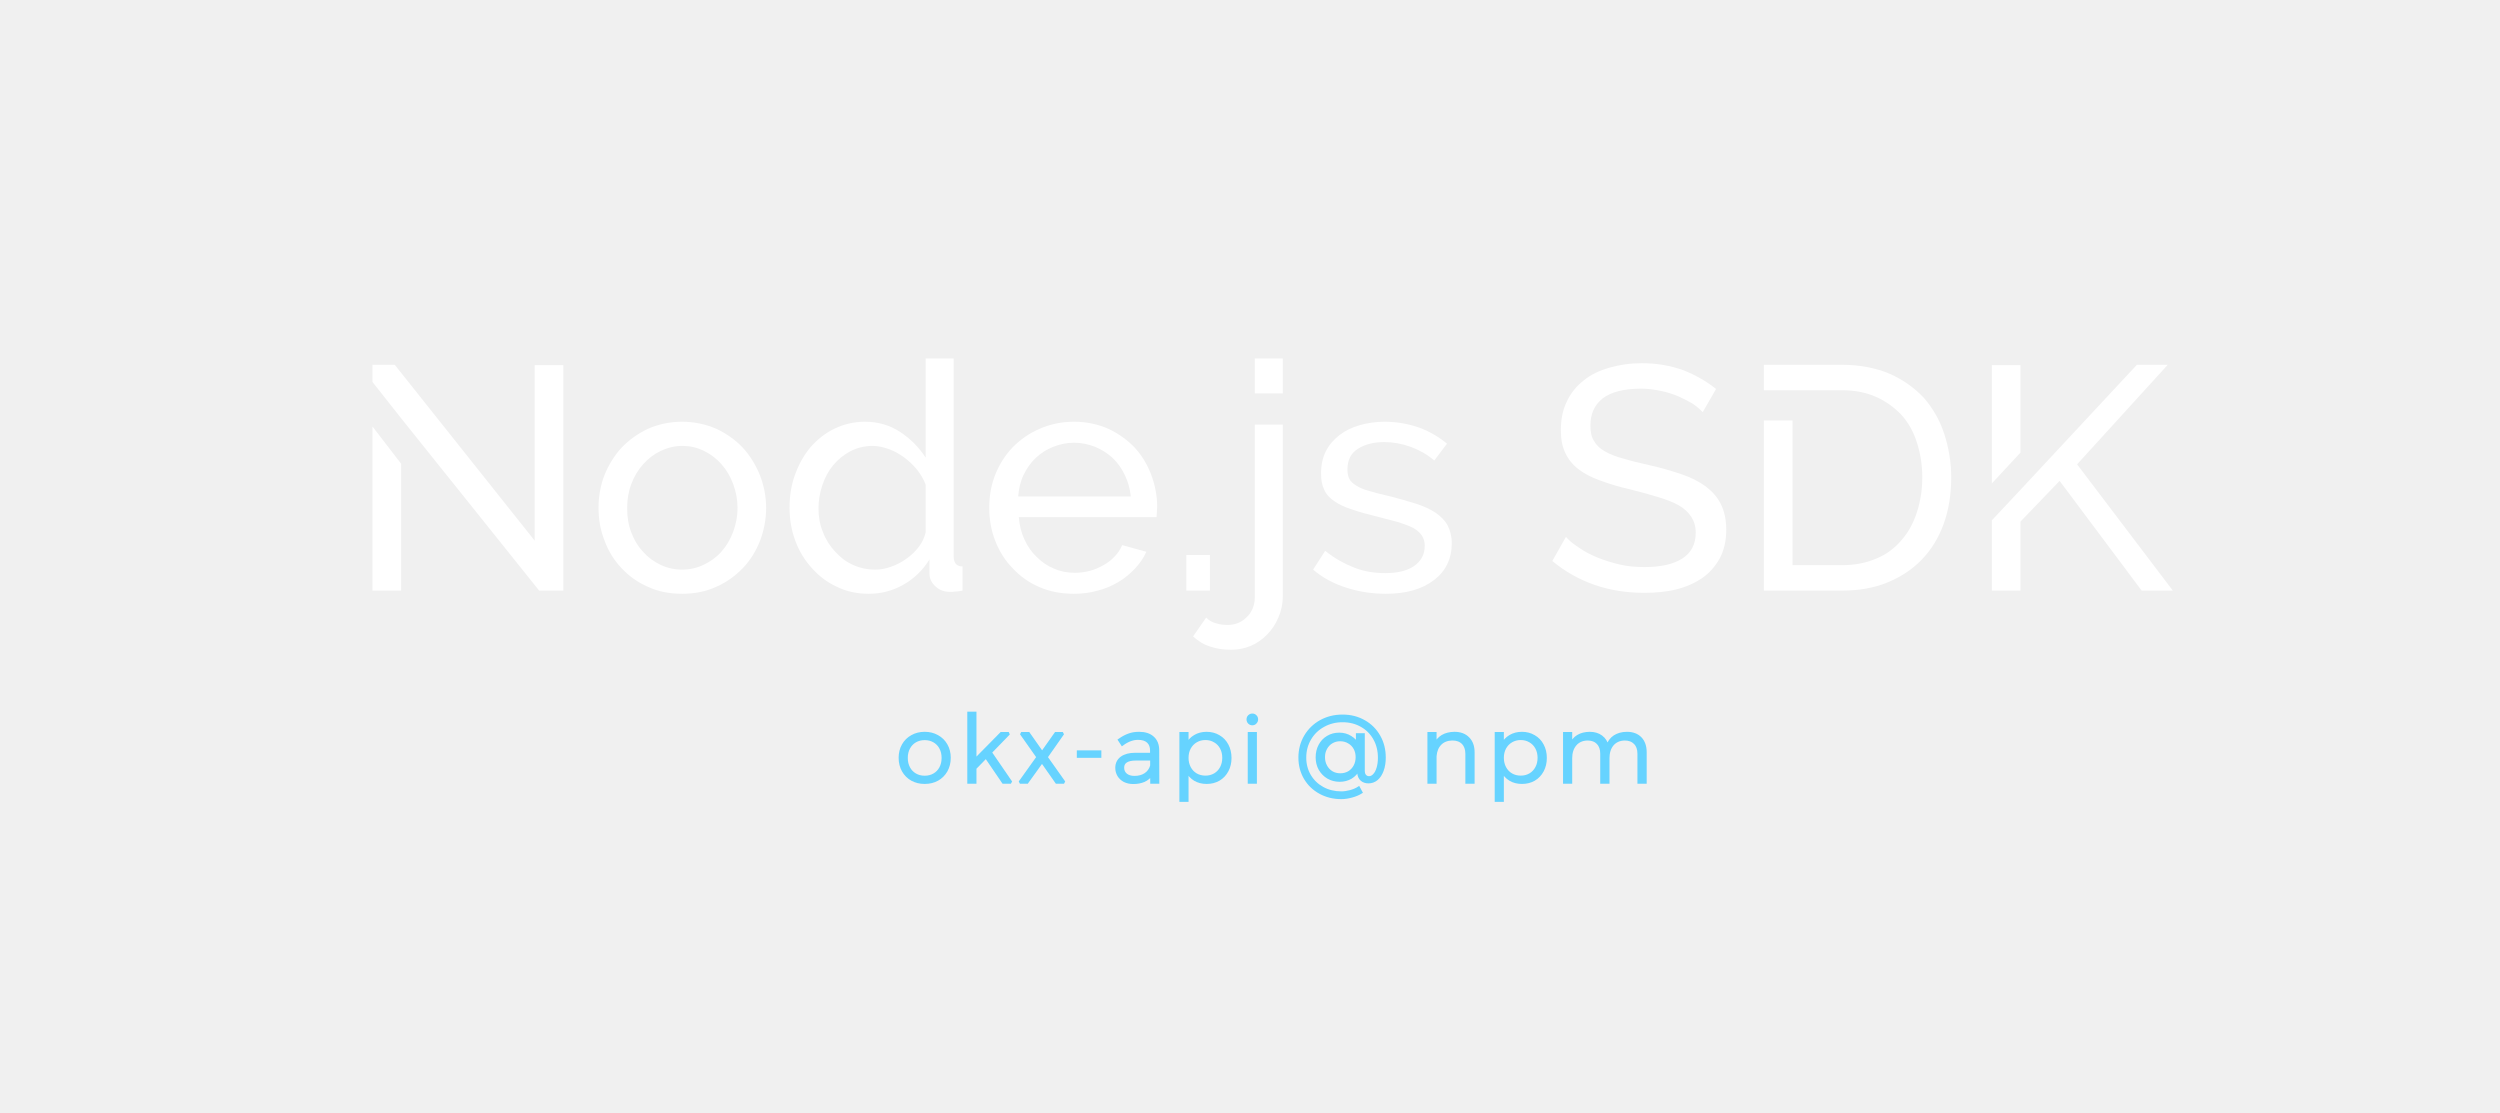
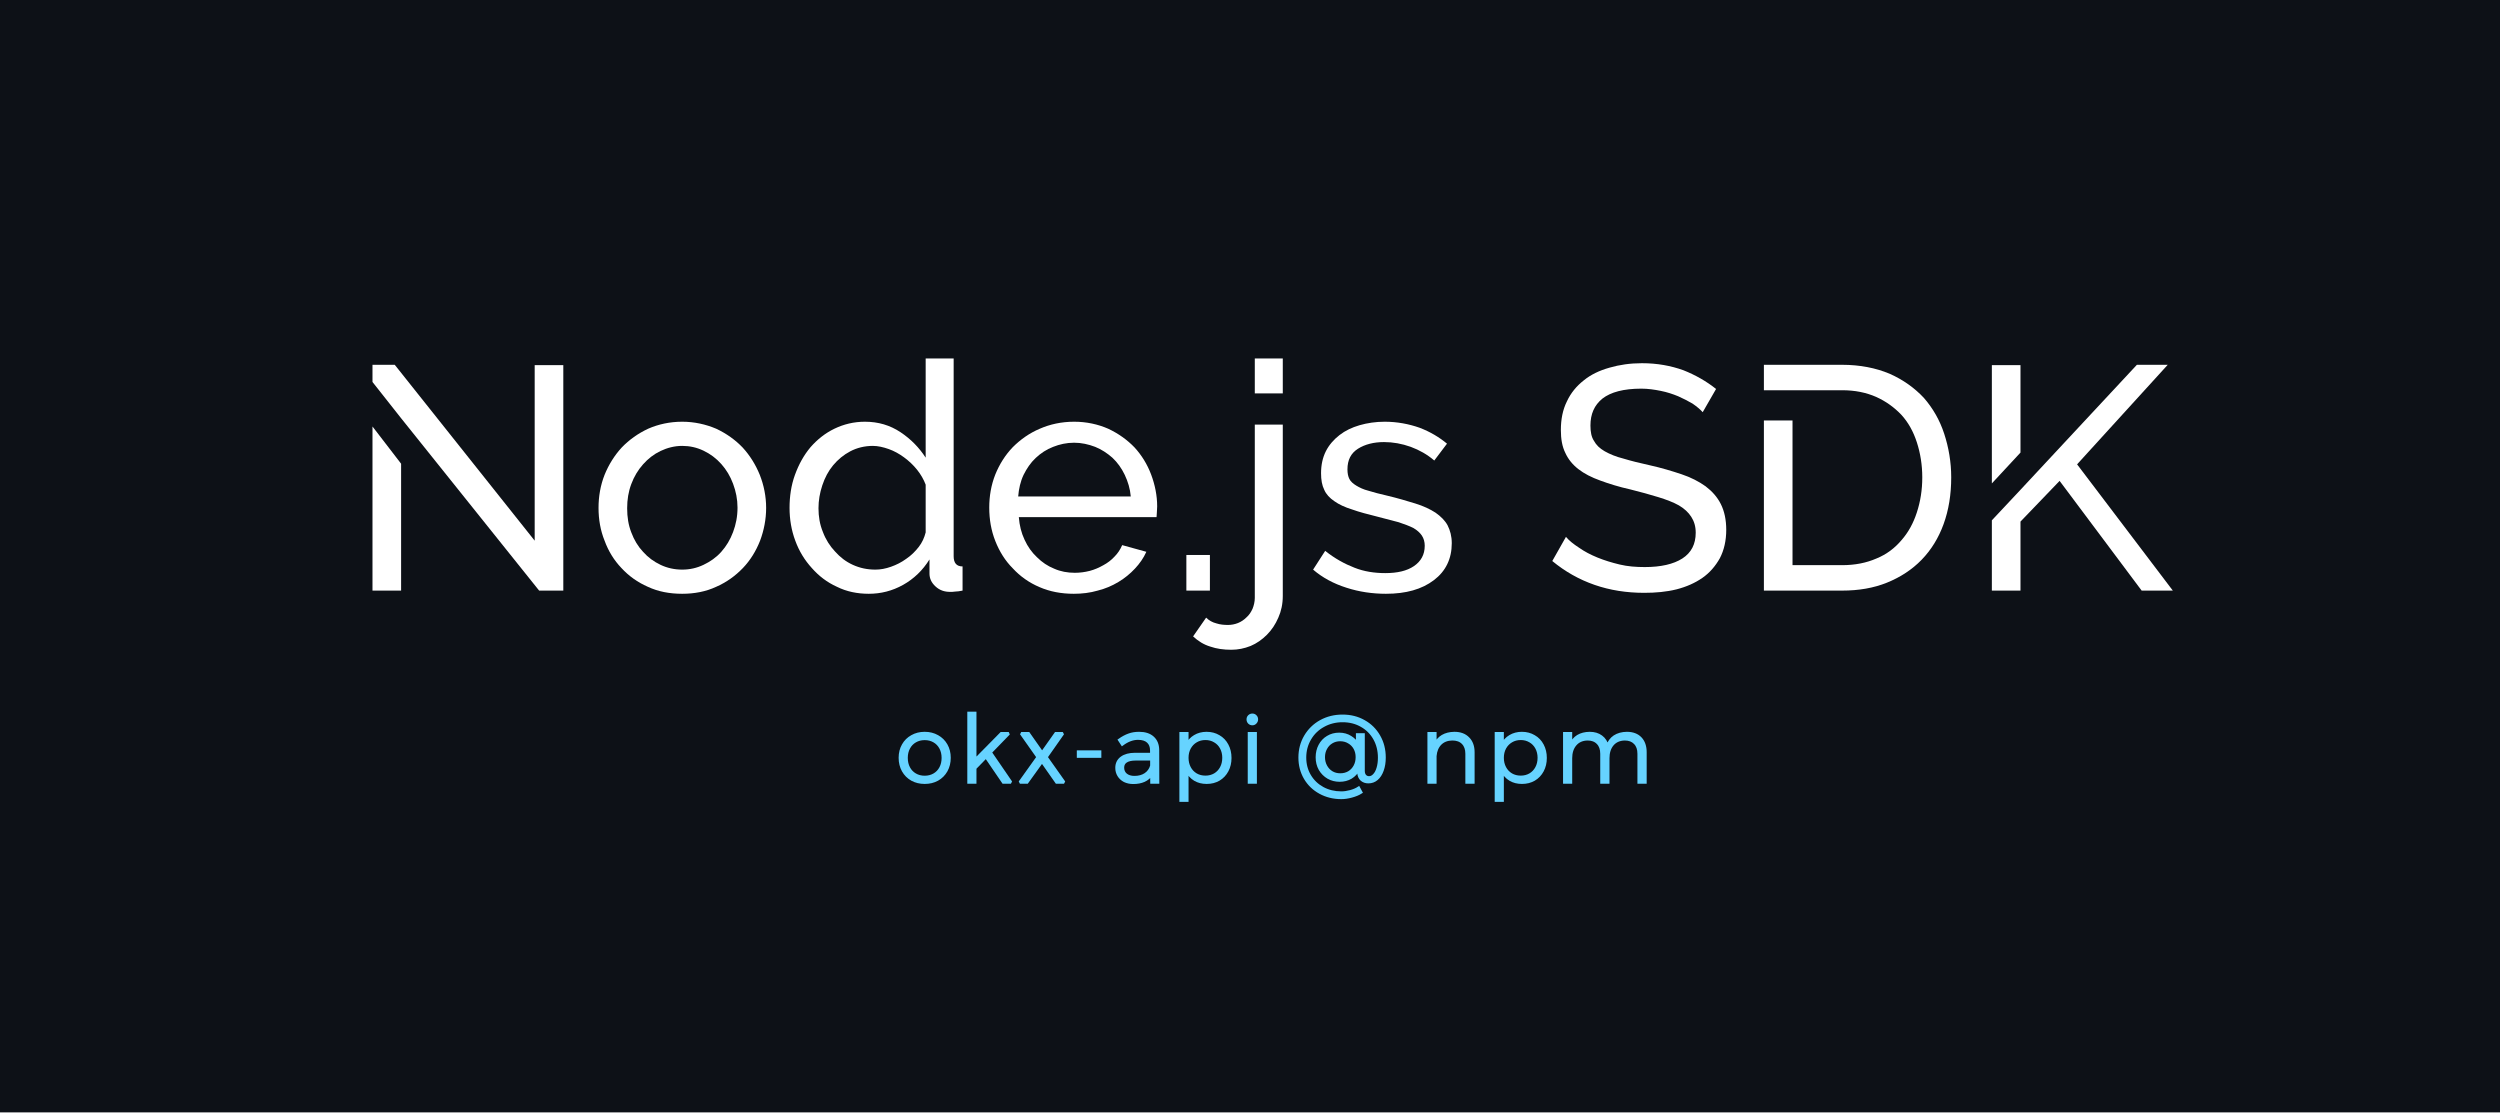
<svg xmlns="http://www.w3.org/2000/svg" viewBox="114.402 202.984 781.041 347.516">
+   <rect x="114.402" y="202.984" width="781.041" height="347.516" fill="#0d1117" />
  <g id="logo-group" fill="#FFFFFF">
    <image id="container" x="51.2" y="-76.8" width="921.6" height="921.6" style="display: none;" transform="translate(0 0)" fill="#FFFFFF" />
    <g id="logo-center" transform="translate(180.7716 0)" fill="#FFFFFF">
      <image id="icon_container" x="0" y="0" style="display: none;" fill="#FFFFFF" />
      <g id="slogan" style="font-style:normal;font-weight:300;font-size:32px;line-height:1;font-family:Montserrat;font-variant-ligatures:none;text-align:center;text-anchor:middle" transform="translate(0 0)" fill="#FFFFFF">
        <path id="path441996" style="font-style:normal;font-weight:300;font-size:32px;line-height:1;font-family:Montserrat;font-variant-ligatures:none;text-align:center;text-anchor:middle" d="m 401.95,-16.832 q 2.432,0 4.352,1.088 1.92,1.056 3.008,2.976 1.088,1.92 1.088,4.352 0,2.464 -1.088,4.416 -1.088,1.92 -3.008,3.008 -1.92,1.056 -4.352,1.056 -2.432,0 -4.352,-1.056 -1.92,-1.088 -3.008,-3.008 -1.088,-1.952 -1.088,-4.416 0,-2.432 1.088,-4.352 1.088,-1.92 3.008,-2.976 1.92,-1.088 4.352,-1.088 z m 0,1.856 q -1.824,0 -3.264,0.832 -1.44,0.832 -2.24,2.336 -0.8,1.504 -0.8,3.424 0,1.952 0.8,3.456 0.8,1.504 2.24,2.336 1.44,0.832 3.264,0.832 1.824,0 3.264,-0.832 1.44,-0.832 2.24,-2.336 0.8,-1.504 0.8,-3.456 0,-1.92 -0.8,-3.424 -0.8,-1.504 -2.24,-2.336 -1.44,-0.832 -3.264,-0.832 z" stroke-width="1" stroke-linejoin="miter" stroke-miterlimit="2" fill="#66D3FF" stroke="#66D3FF" transform="translate(-180.7716 373.6418) translate(395.6042 58.42688) scale(0.91) translate(-393.5018 16.832)" />
        <path id="path441998" style="font-style:normal;font-weight:300;font-size:32px;line-height:1;font-family:Montserrat;font-variant-ligatures:none;text-align:center;text-anchor:middle" d="m 426.949,0 -5.952,-8.736 -3.776,3.872 V 0 h -2.144 v -23.744 h 2.144 v 16.128 l 9.024,-9.152 h 2.56 l -6.304,6.496 7.04,10.272 z" stroke-width="1" stroke-linejoin="miter" stroke-miterlimit="2" fill="#66D3FF" stroke="#66D3FF" transform="translate(-180.7716 373.6418) translate(417.0579 52.13696) scale(0.91) translate(-415.0772 23.744)" />
        <path id="path442000" style="font-style:normal;font-weight:300;font-size:32px;line-height:1;font-family:Montserrat;font-variant-ligatures:none;text-align:center;text-anchor:middle" d="m 431.09,-16.768 h 2.496 l 4.672,6.656 4.704,-6.656 h 2.4 l -5.696,8.128 6.112,8.64 h -2.528 l -5.024,-7.168 -5.152,7.168 h -2.432 l 6.176,-8.64 z" stroke-width="1" stroke-linejoin="miter" stroke-miterlimit="2" fill="#66D3FF" stroke="#66D3FF" transform="translate(-180.7716 373.6418) translate(433.042 58.48512) scale(0.91) translate(-430.6422 16.768)" />
        <path id="path442002" style="font-style:normal;font-weight:300;font-size:32px;line-height:1;font-family:Montserrat;font-variant-ligatures:none;text-align:center;text-anchor:middle" d="m 448.674,-10.464 h 7.424 v 1.568 h -7.424 z" stroke-width="1" stroke-linejoin="miter" stroke-miterlimit="2" fill="#66D3FF" stroke="#66D3FF" transform="translate(-180.7716 373.6418) translate(451.2707 64.22176) scale(0.91) translate(-448.6737 10.464)" />
        <path id="path442004" style="font-style:normal;font-weight:300;font-size:32px;line-height:1;font-family:Montserrat;font-variant-ligatures:none;text-align:center;text-anchor:middle" d="m 471.883,0 -0.032,-2.816 q -0.992,1.472 -2.592,2.208 -1.6,0.704 -3.68,0.704 -1.696,0 -3.008,-0.64 -1.28,-0.672 -1.984,-1.824 -0.704,-1.152 -0.704,-2.592 0,-2.176 1.664,-3.424 1.696,-1.248 4.64,-1.248 h 5.632 v -1.28 q 0,-1.984 -1.184,-3.072 -1.184,-1.088 -3.456,-1.088 -2.688,0 -5.408,2.016 l -0.96,-1.472 q 1.696,-1.184 3.232,-1.728 1.536,-0.576 3.52,-0.576 3.04,0 4.704,1.536 1.664,1.504 1.696,4.192 L 473.995,0 Z m -5.92,-1.696 q 2.24,0 3.776,-1.024 1.568,-1.056 2.112,-2.944 v -2.304 h -5.408 q -2.208,0 -3.36,0.736 -1.152,0.736 -1.152,2.208 0,1.504 1.088,2.432 1.12,0.896 2.944,0.896 z" stroke-width="1" stroke-linejoin="miter" stroke-miterlimit="2" fill="#66D3FF" stroke="#66D3FF" transform="translate(-180.7716 373.6418) translate(463.2909 58.42688) scale(0.91) translate(-459.8827 16.832)" />
        <path id="path442006" style="font-style:normal;font-weight:300;font-size:32px;line-height:1;font-family:Montserrat;font-variant-ligatures:none;text-align:center;text-anchor:middle" d="m 488.722,-16.832 q 2.336,0 4.16,1.088 1.856,1.056 2.88,3.008 1.024,1.92 1.024,4.384 0,2.432 -1.024,4.352 -1.024,1.92 -2.848,3.008 -1.824,1.056 -4.16,1.056 -2.304,0 -4.032,-1.024 -1.728,-1.056 -2.688,-2.912 v 10.08 h -2.144 v -22.976 h 2.144 v 3.872 q 0.928,-1.856 2.656,-2.88 1.76,-1.056 4.032,-1.056 z m -0.384,15.04 q 1.792,0 3.232,-0.832 1.44,-0.864 2.24,-2.368 0.8,-1.504 0.8,-3.424 0,-1.888 -0.8,-3.392 -0.8,-1.504 -2.24,-2.336 -1.44,-0.864 -3.232,-0.864 -1.824,0 -3.264,0.864 -1.408,0.832 -2.24,2.336 -0.8,1.504 -0.8,3.392 0,1.92 0.8,3.424 0.8,1.504 2.24,2.368 1.44,0.832 3.264,0.832 z" stroke-width="1" stroke-linejoin="miter" stroke-miterlimit="2" fill="#66D3FF" stroke="#66D3FF" transform="translate(-180.7716 373.6418) translate(483.3173 58.42688) scale(0.91) translate(-479.8897 16.832)" />
        <path id="path442008" style="font-style:normal;font-weight:300;font-size:32px;line-height:1;font-family:Montserrat;font-variant-ligatures:none;text-align:center;text-anchor:middle" d="m 501.355,-16.768 h 2.144 V 0 h -2.144 z m 1.088,-6.336 q 0.64,0 1.056,0.448 0.416,0.416 0.416,1.056 0,0.64 -0.448,1.088 -0.416,0.448 -1.024,0.448 -0.64,0 -1.088,-0.448 -0.416,-0.448 -0.416,-1.088 0,-0.64 0.416,-1.056 0.448,-0.448 1.088,-0.448 z" stroke-width="1" stroke-linejoin="miter" stroke-miterlimit="2" fill="#66D3FF" stroke="#66D3FF" transform="translate(-180.7716 373.6418) translate(504.2918 52.71936) scale(0.91) translate(-500.9388 23.104)" />
        <path id="path442010" style="font-style:normal;font-weight:300;font-size:32px;line-height:1;font-family:Montserrat;font-variant-ligatures:none;text-align:center;text-anchor:middle" d="m 538.542,-3.936 q 0,1.088 0.544,1.728 0.576,0.608 1.408,0.608 0.992,0 1.792,-0.864 0.832,-0.864 1.28,-2.4 0.48,-1.568 0.48,-3.584 0,-3.616 -1.6,-6.496 -1.6,-2.88 -4.48,-4.512 -2.88,-1.664 -6.56,-1.664 -3.616,0 -6.592,1.664 -2.976,1.632 -4.672,4.544 -1.696,2.88 -1.696,6.432 0,3.456 1.632,6.208 1.632,2.752 4.48,4.32 2.88,1.568 6.432,1.568 1.44,0 3.104,-0.448 1.664,-0.448 2.848,-1.216 l 0.8,1.472 q -1.312,0.832 -3.232,1.344 -1.888,0.512 -3.52,0.512 -4.032,0 -7.296,-1.792 -3.232,-1.76 -5.088,-4.896 -1.856,-3.168 -1.856,-7.072 0,-4.032 1.92,-7.296 1.92,-3.264 5.248,-5.12 3.36,-1.856 7.488,-1.856 4.096,0 7.36,1.856 3.264,1.824 5.12,5.088 1.856,3.232 1.856,7.296 0,2.528 -0.704,4.416 -0.672,1.888 -1.92,2.944 -1.216,1.024 -2.848,1.024 -1.376,0 -2.304,-0.8 -0.896,-0.832 -1.024,-2.272 l -0.032,-1.344 q -0.96,1.856 -2.656,2.88 -1.696,0.992 -3.84,0.992 -2.144,0 -3.904,-0.992 -1.76,-1.024 -2.816,-2.816 -1.024,-1.824 -1.024,-4.096 0,-2.24 0.96,-4.064 0.96,-1.824 2.688,-2.848 1.728,-1.056 3.936,-1.056 2.208,0 3.904,1.088 1.696,1.056 2.336,2.528 v -3.424 h 2.048 z m -7.968,-10.656 q -1.632,0 -2.944,0.8 -1.28,0.768 -2.016,2.144 -0.736,1.344 -0.736,3.008 0,1.696 0.736,3.072 0.736,1.376 2.016,2.176 1.312,0.8 2.976,0.8 1.696,0 3.008,-0.768 1.312,-0.8 2.048,-2.176 0.736,-1.376 0.736,-3.104 0,-1.696 -0.736,-3.04 -0.736,-1.344 -2.08,-2.112 -1.312,-0.8 -3.008,-0.8 z" stroke-width="1" stroke-linejoin="miter" stroke-miterlimit="2" fill="#66D3FF" stroke="#66D3FF" transform="translate(-180.7716 373.6418) translate(520.5003 53.03968) scale(0.91) translate(-516.7503 22.752)" />
        <path id="path442012" style="font-style:normal;font-weight:300;font-size:32px;line-height:1;font-family:Montserrat;font-variant-ligatures:none;text-align:center;text-anchor:middle" d="m 567.81,-16.832 q 3.008,0 4.704,1.76 1.728,1.728 1.728,4.768 V 0 h -2.176 v -9.792 q 0,-2.368 -1.312,-3.712 -1.312,-1.344 -3.648,-1.344 -2.592,0.032 -4.16,1.6 -1.536,1.568 -1.76,4.224 V 0 h -2.144 v -16.768 h 2.144 v 3.904 q 0.864,-1.952 2.528,-2.944 1.696,-0.992 4.096,-1.024 z" stroke-width="1" stroke-linejoin="miter" stroke-miterlimit="2" fill="#66D3FF" stroke="#66D3FF" transform="translate(-180.7716 373.6418) translate(560.806 58.42688) scale(0.91) translate(-559.0422 16.832)" />
        <path id="path442014" style="font-style:normal;font-weight:300;font-size:32px;line-height:1;font-family:Montserrat;font-variant-ligatures:none;text-align:center;text-anchor:middle" d="m 588.972,-16.832 q 2.336,0 4.16,1.088 1.856,1.056 2.88,3.008 1.024,1.92 1.024,4.384 0,2.432 -1.024,4.352 -1.024,1.92 -2.848,3.008 -1.824,1.056 -4.16,1.056 -2.304,0 -4.032,-1.024 -1.728,-1.056 -2.688,-2.912 v 10.08 h -2.144 v -22.976 h 2.144 v 3.872 q 0.928,-1.856 2.656,-2.88 1.76,-1.056 4.032,-1.056 z m -0.384,15.04 q 1.792,0 3.232,-0.832 1.44,-0.864 2.24,-2.368 0.8,-1.504 0.8,-3.424 0,-1.888 -0.8,-3.392 -0.8,-1.504 -2.24,-2.336 -1.44,-0.864 -3.232,-0.864 -1.824,0 -3.264,0.864 -1.408,0.832 -2.24,2.336 -0.8,1.504 -0.8,3.392 0,1.92 0.8,3.424 0.8,1.504 2.24,2.368 1.44,0.832 3.264,0.832 z" stroke-width="1" stroke-linejoin="miter" stroke-miterlimit="2" fill="#66D3FF" stroke="#66D3FF" transform="translate(-180.7716 373.6418) translate(581.8248 58.42688) scale(0.91) translate(-580.1398 16.832)" />
        <path id="path442016" style="font-style:normal;font-weight:300;font-size:32px;line-height:1;font-family:Montserrat;font-variant-ligatures:none;text-align:center;text-anchor:middle" d="m 623.013,-16.832 q 2.976,0 4.64,1.728 1.664,1.728 1.664,4.8 V 0 h -2.176 v -9.792 q 0,-2.4 -1.312,-3.712 -1.28,-1.344 -3.552,-1.344 -2.688,0.064 -4.224,1.856 -1.504,1.792 -1.504,4.736 V 0 h -2.176 v -9.792 q 0,-2.4 -1.312,-3.712 -1.28,-1.344 -3.552,-1.344 -2.688,0.064 -4.224,1.856 -1.536,1.792 -1.536,4.736 V 0 h -2.144 v -16.768 h 2.144 v 3.936 q 0.832,-1.984 2.464,-2.976 1.664,-0.992 4.032,-1.024 2.4,0 3.968,1.184 1.6,1.184 2.112,3.328 0.768,-2.24 2.464,-3.36 1.728,-1.12 4.224,-1.152 z" stroke-width="1" stroke-linejoin="miter" stroke-miterlimit="2" fill="#66D3FF" stroke="#66D3FF" transform="translate(-180.7716 373.6418) translate(603.1779 58.42688) scale(0.91) translate(-601.6047 16.832)" />
      </g>
      <g id="title" style="font-style:normal;font-weight:500;font-size:72px;line-height:1;font-family:'Raleway Medium Alt1';font-variant-ligatures:none;text-align:center;text-anchor:middle" transform="translate(0 0)" fill="#FFFFFF">
        <path id="path442019" style="font-style:normal;font-weight:500;font-size:72px;line-height:1;font-family:'Raleway Medium Alt1';font-variant-ligatures:none;text-align:center;text-anchor:middle" d="m 311.331,0 h 6.48 v -28.728 l -6.48,-8.424 z m 36.72,-51.048 v 39.744 l -31.68,-39.816 h -5.04 v 3.888 l 6.48,8.208 31.248,39.024 h 5.472 v -51.048 z" stroke-width="0px" stroke-linejoin="miter" stroke-miterlimit="2" fill="#FFFFFF" stroke="#FFFFFF" transform="translate(0 284.9378) translate(50 32.0144) scale(1.38) translate(-311.3309 51.12)" />
        <path id="path442021" style="font-style:normal;font-weight:500;font-size:72px;line-height:1;font-family:'Raleway Medium Alt1';font-variant-ligatures:none;text-align:center;text-anchor:middle" d="m 381.442,0.72 c 2.808,0 5.4,-0.504 7.704,-1.584 2.304,-1.008 4.32,-2.448 6.048,-4.248 1.656,-1.728 2.952,-3.816 3.888,-6.192 0.864,-2.304 1.368,-4.824 1.368,-7.416 0,-2.592 -0.504,-5.112 -1.44,-7.488 -0.936,-2.304 -2.232,-4.392 -3.888,-6.192 -1.656,-1.728 -3.672,-3.168 -5.976,-4.248 -2.376,-1.008 -4.968,-1.584 -7.704,-1.584 -2.808,0 -5.4,0.576 -7.704,1.584 -2.304,1.08 -4.32,2.52 -5.976,4.248 -1.656,1.8 -2.952,3.888 -3.888,6.192 -0.936,2.376 -1.368,4.896 -1.368,7.488 0,2.592 0.432,5.112 1.368,7.416 0.864,2.376 2.16,4.464 3.816,6.192 1.656,1.8 3.672,3.24 5.976,4.248 2.304,1.08 4.896,1.584 7.776,1.584 z m -12.456,-19.368 c 0,-1.944 0.288,-3.744 0.936,-5.472 0.648,-1.728 1.512,-3.168 2.664,-4.464 1.152,-1.296 2.448,-2.304 3.96,-3.024 1.512,-0.72 3.168,-1.152 4.896,-1.152 1.728,0 3.312,0.36 4.824,1.08 1.512,0.72 2.88,1.728 4.032,3.024 1.152,1.296 2.016,2.736 2.664,4.464 0.648,1.728 1.008,3.528 1.008,5.4 0,2.016 -0.36,3.816 -1.008,5.544 -0.648,1.728 -1.512,3.168 -2.664,4.464 -1.152,1.296 -2.52,2.232 -4.032,2.952 -1.512,0.72 -3.096,1.08 -4.824,1.08 -1.728,0 -3.384,-0.36 -4.896,-1.08 -1.512,-0.72 -2.808,-1.656 -3.96,-2.952 -1.152,-1.224 -2.016,-2.664 -2.664,-4.392 -0.648,-1.656 -0.936,-3.456 -0.936,-5.472 z" stroke-width="0px" stroke-linejoin="miter" stroke-miterlimit="2" fill="#FFFFFF" stroke="#FFFFFF" transform="translate(0 284.9378) translate(120.6217 49.79984) scale(1.38) translate(-362.5061 38.232)" />
        <path id="path442023" style="font-style:normal;font-weight:500;font-size:72px;line-height:1;font-family:'Raleway Medium Alt1';font-variant-ligatures:none;text-align:center;text-anchor:middle" d="m 423.678,0.72 c 2.736,0 5.328,-0.648 7.776,-2.016 2.448,-1.368 4.464,-3.312 5.976,-5.76 v 3.168 c 0,1.152 0.432,2.088 1.368,2.952 0.936,0.864 2.016,1.224 3.312,1.224 0.36,0 0.72,0 1.152,-0.072 0.432,0 0.936,-0.072 1.656,-0.216 v -5.472 c -1.368,0 -2.016,-0.792 -2.016,-2.304 V -52.56 h -6.336 v 22.464 c -1.44,-2.232 -3.312,-4.176 -5.688,-5.76 -2.376,-1.584 -5.04,-2.376 -8.064,-2.376 -2.52,0 -4.824,0.576 -6.912,1.584 -2.088,1.008 -3.888,2.448 -5.4,4.176 -1.512,1.8 -2.664,3.888 -3.528,6.264 -0.864,2.376 -1.224,4.896 -1.224,7.488 0,2.592 0.432,5.112 1.296,7.416 0.864,2.376 2.16,4.464 3.744,6.192 1.584,1.8 3.456,3.24 5.688,4.248 2.16,1.08 4.608,1.584 7.2,1.584 z m 1.512,-5.472 c -1.872,0 -3.528,-0.36 -5.112,-1.08 -1.584,-0.72 -2.88,-1.728 -4.032,-3.024 -1.152,-1.224 -2.088,-2.664 -2.736,-4.392 -0.72,-1.728 -1.008,-3.528 -1.008,-5.4 0,-1.728 0.288,-3.456 0.864,-5.184 0.576,-1.728 1.368,-3.24 2.448,-4.536 1.08,-1.296 2.376,-2.376 3.888,-3.168 1.512,-0.792 3.24,-1.224 5.112,-1.224 1.152,0 2.376,0.288 3.6,0.72 1.224,0.432 2.376,1.08 3.456,1.872 1.08,0.792 2.088,1.728 2.952,2.808 0.864,1.08 1.512,2.232 1.944,3.384 v 10.8 c -0.288,1.152 -0.792,2.304 -1.584,3.312 -0.792,1.008 -1.728,1.944 -2.808,2.664 -1.08,0.792 -2.232,1.368 -3.456,1.8 -1.224,0.432 -2.376,0.648 -3.528,0.648 z" stroke-width="0px" stroke-linejoin="miter" stroke-miterlimit="2" fill="#FFFFFF" stroke="#FFFFFF" transform="translate(0 284.9378) translate(180.2982 30.0272) scale(1.38) translate(-405.7499 52.56)" />
        <path id="path442025" style="font-style:normal;font-weight:500;font-size:72px;line-height:1;font-family:'Raleway Medium Alt1';font-variant-ligatures:none;text-align:center;text-anchor:middle" d="m 470.111,0.72 c 1.872,0 3.672,-0.216 5.4,-0.72 1.728,-0.432 3.24,-1.08 4.68,-1.944 1.44,-0.864 2.664,-1.872 3.744,-3.024 1.08,-1.152 1.944,-2.376 2.592,-3.816 l -5.472,-1.512 c -0.432,1.008 -1.008,1.872 -1.728,2.592 -0.72,0.792 -1.584,1.44 -2.52,1.944 -1.008,0.576 -2.016,1.008 -3.096,1.296 -1.152,0.288 -2.232,0.432 -3.384,0.432 -1.656,0 -3.24,-0.288 -4.68,-0.936 -1.44,-0.576 -2.736,-1.44 -3.888,-2.592 -1.152,-1.08 -2.088,-2.376 -2.808,-3.96 -0.72,-1.512 -1.152,-3.24 -1.296,-5.112 h 31.176 c 0,-0.216 0.072,-0.576 0.072,-1.008 0,-0.432 0.072,-0.864 0.072,-1.44 0,-2.448 -0.504,-4.896 -1.368,-7.2 -0.864,-2.304 -2.16,-4.392 -3.744,-6.12 -1.656,-1.728 -3.672,-3.168 -5.976,-4.248 -2.304,-1.008 -4.896,-1.584 -7.704,-1.584 -2.88,0 -5.472,0.576 -7.776,1.584 -2.376,1.008 -4.392,2.448 -6.12,4.176 -1.728,1.8 -3.024,3.888 -3.96,6.192 -0.936,2.376 -1.368,4.896 -1.368,7.488 0,2.664 0.432,5.184 1.368,7.56 0.936,2.376 2.232,4.464 3.96,6.192 1.656,1.8 3.672,3.24 6.048,4.248 2.304,1.008 4.896,1.512 7.776,1.512 z m 12.888,-22.032 h -25.488 c 0.144,-1.728 0.504,-3.384 1.224,-4.896 0.72,-1.44 1.584,-2.736 2.736,-3.816 1.152,-1.08 2.448,-1.944 3.96,-2.52 1.44,-0.576 3.024,-0.936 4.752,-0.936 1.656,0 3.24,0.36 4.752,0.936 1.44,0.576 2.736,1.44 3.888,2.448 1.152,1.08 2.088,2.376 2.808,3.888 0.72,1.512 1.224,3.168 1.368,4.896 z" stroke-width="0px" stroke-linejoin="miter" stroke-miterlimit="2" fill="#FFFFFF" stroke="#FFFFFF" transform="translate(0 284.9378) translate(242.687 49.79984) scale(1.38) translate(-450.9592 38.232)" />
        <path id="path442027" style="font-style:normal;font-weight:500;font-size:72px;line-height:1;font-family:'Raleway Medium Alt1';font-variant-ligatures:none;text-align:center;text-anchor:middle" d="m 495.585,0 h 5.328 v -8.064 h -5.328 z" stroke-width="0px" stroke-linejoin="miter" stroke-miterlimit="2" fill="#FFFFFF" stroke="#FFFFFF" transform="translate(0 284.9378) translate(304.27 91.43168) scale(1.38) translate(-495.5846 8.064)" />
        <path id="path442029" style="font-style:normal;font-weight:500;font-size:72px;line-height:1;font-family:'Raleway Medium Alt1';font-variant-ligatures:none;text-align:center;text-anchor:middle" d="m 505.749,13.392 c 1.512,0 2.952,-0.288 4.392,-0.864 1.368,-0.576 2.592,-1.44 3.672,-2.52 1.08,-1.08 1.944,-2.376 2.592,-3.888 0.648,-1.44 1.008,-3.096 1.008,-4.896 v -38.808 h -6.336 v 39.24 c 0,0.864 -0.216,1.728 -0.504,2.448 -0.36,0.792 -0.792,1.44 -1.368,1.944 -0.576,0.576 -1.224,1.008 -1.944,1.296 -0.72,0.288 -1.512,0.432 -2.232,0.432 -0.864,0 -1.8,-0.072 -2.664,-0.36 -0.864,-0.216 -1.656,-0.648 -2.304,-1.296 l -2.952,4.248 c 1.152,1.08 2.448,1.872 3.888,2.304 1.44,0.504 3.024,0.72 4.752,0.72 z m 5.328,-58.032 h 6.336 v -7.92 h -6.336 z" stroke-width="0px" stroke-linejoin="miter" stroke-miterlimit="2" fill="#FFFFFF" stroke="#FFFFFF" transform="translate(0 284.9378) translate(306.3736 30.0272) scale(1.38) translate(-497.1089 52.56)" />
        <path id="path442031" style="font-style:normal;font-weight:500;font-size:72px;line-height:1;font-family:'Raleway Medium Alt1';font-variant-ligatures:none;text-align:center;text-anchor:middle" d="m 540.765,0.72 c 4.536,0 8.136,-1.008 10.872,-3.096 2.664,-2.016 4.032,-4.824 4.032,-8.352 0,-1.584 -0.36,-2.88 -0.936,-4.032 -0.576,-1.08 -1.512,-2.016 -2.736,-2.88 -1.224,-0.792 -2.736,-1.512 -4.608,-2.088 -1.872,-0.576 -4.032,-1.224 -6.48,-1.8 -1.584,-0.36 -2.952,-0.72 -4.104,-1.08 -1.152,-0.288 -2.016,-0.72 -2.736,-1.152 -0.72,-0.432 -1.296,-0.936 -1.584,-1.512 -0.288,-0.576 -0.432,-1.296 -0.432,-2.16 0,-2.16 0.792,-3.672 2.376,-4.68 1.584,-1.008 3.6,-1.512 5.904,-1.512 2.016,0 4.032,0.36 6.048,1.08 1.944,0.72 3.744,1.728 5.328,3.096 l 2.88,-3.816 c -1.728,-1.44 -3.744,-2.664 -6.192,-3.6 -2.448,-0.864 -5.112,-1.368 -7.92,-1.368 -2.016,0 -3.96,0.288 -5.688,0.792 -1.728,0.504 -3.24,1.224 -4.536,2.232 -1.296,1.008 -2.376,2.232 -3.096,3.672 -0.72,1.44 -1.08,3.096 -1.08,4.968 0,1.512 0.216,2.736 0.72,3.744 0.432,1.008 1.224,1.872 2.304,2.592 1.008,0.72 2.376,1.368 4.032,1.872 1.584,0.576 3.528,1.08 5.832,1.656 1.728,0.432 3.312,0.864 4.68,1.224 1.296,0.432 2.448,0.864 3.312,1.296 0.864,0.504 1.512,1.08 1.944,1.728 0.432,0.648 0.648,1.44 0.648,2.304 0,2.016 -0.864,3.528 -2.448,4.608 -1.584,1.08 -3.744,1.584 -6.48,1.584 -2.448,0 -4.824,-0.36 -6.984,-1.224 -2.232,-0.864 -4.464,-2.088 -6.624,-3.816 l -2.736,4.248 c 2.088,1.8 4.608,3.168 7.56,4.104 2.88,0.936 5.904,1.368 8.928,1.368 z" stroke-width="0px" stroke-linejoin="miter" stroke-miterlimit="2" fill="#FFFFFF" stroke="#FFFFFF" transform="translate(0 284.9378) translate(343.865 49.79984) scale(1.38) translate(-524.2766 38.232)" />
        <path id="path442033" style="font-style:normal;font-weight:500;font-size:72px;line-height:1;font-family:'Raleway Medium Alt1';font-variant-ligatures:none;text-align:center;text-anchor:middle" d="m 612.48,-40.392 3.024,-5.256 c -2.16,-1.728 -4.68,-3.168 -7.416,-4.248 -2.808,-1.008 -5.904,-1.584 -9.36,-1.584 -2.664,0 -5.112,0.36 -7.344,1.008 -2.304,0.648 -4.248,1.584 -5.832,2.88 -1.656,1.296 -2.952,2.88 -3.816,4.752 -0.936,1.872 -1.368,4.032 -1.368,6.48 0,2.016 0.288,3.744 1.008,5.184 0.648,1.44 1.656,2.664 2.952,3.672 1.296,1.008 2.952,1.872 4.968,2.592 1.944,0.72 4.248,1.44 6.84,2.016 2.304,0.576 4.392,1.152 6.264,1.728 1.872,0.576 3.384,1.152 4.68,1.872 1.224,0.72 2.16,1.584 2.808,2.592 0.648,1.008 1.008,2.16 1.008,3.6 0,2.592 -1.008,4.536 -3.024,5.832 -2.016,1.296 -4.896,1.944 -8.496,1.944 -2.016,0 -3.888,-0.144 -5.688,-0.576 -1.8,-0.432 -3.456,-0.936 -5.04,-1.584 -1.584,-0.648 -2.952,-1.368 -4.176,-2.232 -1.224,-0.792 -2.232,-1.584 -2.952,-2.448 l -3.096,5.472 c 2.88,2.376 6.048,4.176 9.576,5.4 3.528,1.224 7.272,1.8 11.232,1.8 2.592,0 5.04,-0.216 7.344,-0.792 2.232,-0.576 4.176,-1.44 5.832,-2.592 1.656,-1.152 2.952,-2.664 3.96,-4.464 0.936,-1.8 1.44,-3.96 1.44,-6.408 0,-2.304 -0.432,-4.248 -1.224,-5.832 -0.792,-1.584 -1.944,-2.88 -3.456,-4.032 -1.512,-1.08 -3.312,-2.016 -5.472,-2.736 -2.16,-0.72 -4.536,-1.44 -7.128,-2.016 -2.304,-0.504 -4.32,-1.008 -5.976,-1.512 -1.728,-0.432 -3.096,-1.008 -4.248,-1.656 -1.152,-0.648 -1.944,-1.44 -2.448,-2.376 -0.576,-0.864 -0.792,-2.016 -0.792,-3.456 0,-2.592 0.864,-4.608 2.736,-6.12 1.872,-1.44 4.752,-2.232 8.784,-2.232 1.512,0 2.952,0.216 4.392,0.504 1.44,0.288 2.736,0.72 3.96,1.224 1.152,0.504 2.232,1.08 3.24,1.656 0.936,0.648 1.728,1.296 2.304,1.944 z" stroke-width="0px" stroke-linejoin="miter" stroke-miterlimit="2" fill="#FFFFFF" stroke="#FFFFFF" transform="translate(0 284.9378) translate(418.5883 31.5176) scale(1.38) translate(-578.4239 51.48)" />
        <path id="path442035" style="font-style:normal;font-weight:500;font-size:72px;line-height:1;font-family:'Raleway Medium Alt1';font-variant-ligatures:none;text-align:center;text-anchor:middle" d="m 667.155,-35.496 c -1.008,-3.096 -2.592,-5.832 -4.608,-8.136 -2.088,-2.232 -4.68,-4.104 -7.776,-5.472 -3.096,-1.296 -6.696,-2.016 -10.728,-2.016 h -17.712 v 5.76 h 17.712 c 2.88,0 5.4,0.504 7.704,1.512 2.232,1.008 4.104,2.376 5.688,4.032 1.584,1.728 2.736,3.816 3.528,6.264 0.792,2.448 1.224,5.112 1.224,7.92 0,2.88 -0.432,5.472 -1.224,7.92 -0.792,2.448 -1.944,4.536 -3.456,6.264 -1.512,1.8 -3.384,3.24 -5.688,4.176 -2.304,1.008 -4.896,1.512 -7.776,1.512 h -11.232 v -32.76 h -6.48 V 0 h 17.712 c 3.744,0 7.128,-0.576 10.152,-1.8 3.024,-1.224 5.688,-2.952 7.848,-5.184 2.16,-2.232 3.816,-4.896 4.968,-8.064 1.152,-3.168 1.728,-6.696 1.728,-10.584 0,-3.456 -0.576,-6.768 -1.584,-9.864 z" stroke-width="0px" stroke-linejoin="miter" stroke-miterlimit="2" fill="#FFFFFF" stroke="#FFFFFF" transform="translate(0 284.9378) translate(484.7 32.0144) scale(1.38) translate(-626.3309 51.12)" />
        <path id="path442037" style="font-style:normal;font-weight:500;font-size:72px;line-height:1;font-family:'Raleway Medium Alt1';font-variant-ligatures:none;text-align:center;text-anchor:middle" d="m 684.42,-51.048 h -6.48 v 26.784 l 6.48,-6.984 z m 12.816,22.464 20.52,-22.536 h -6.984 l -26.352,28.296 -6.48,6.912 V 0 h 6.48 v -15.624 l 8.856,-9.216 18.576,24.84 h 7.056 z" stroke-width="0px" stroke-linejoin="miter" stroke-miterlimit="2" fill="#FFFFFF" stroke="#FFFFFF" transform="translate(0 284.9378) translate(555.9209 32.0144) scale(1.38) translate(-677.9403 51.12)" />
      </g>
      <image id="icon" x="0" y="0" style="display: none;" fill="#FFFFFF" />
    </g>
  </g>
</svg>
